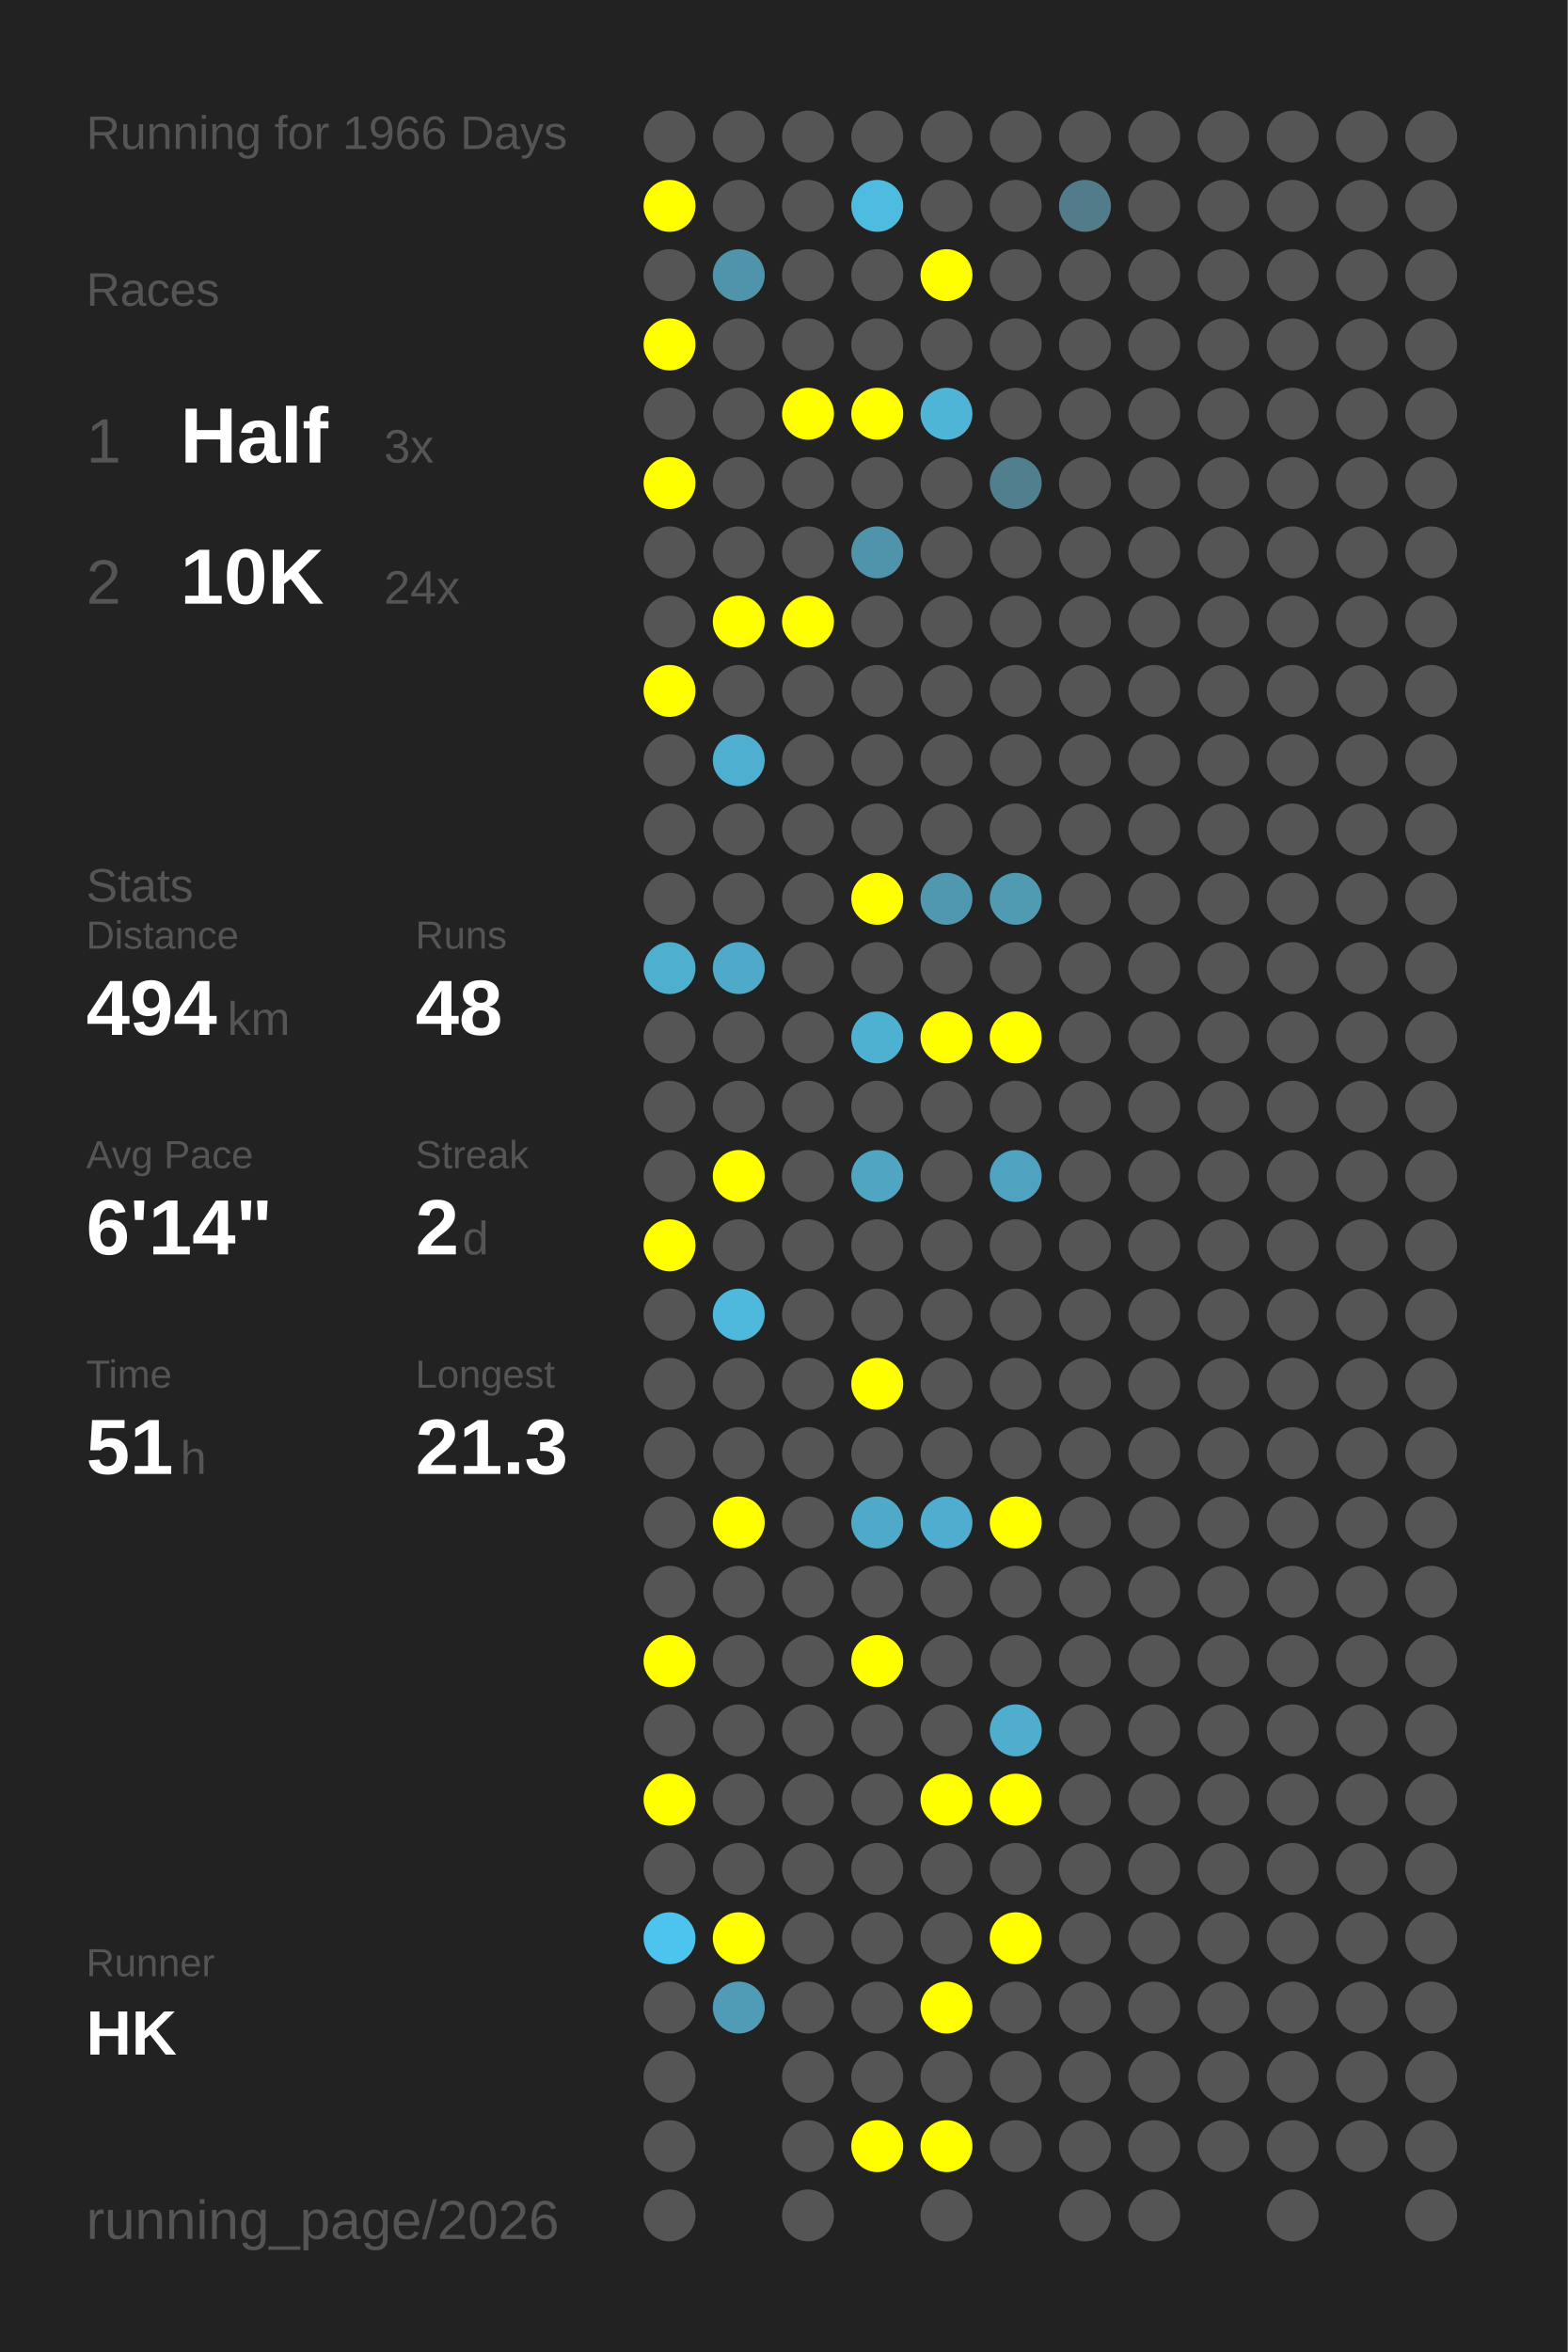
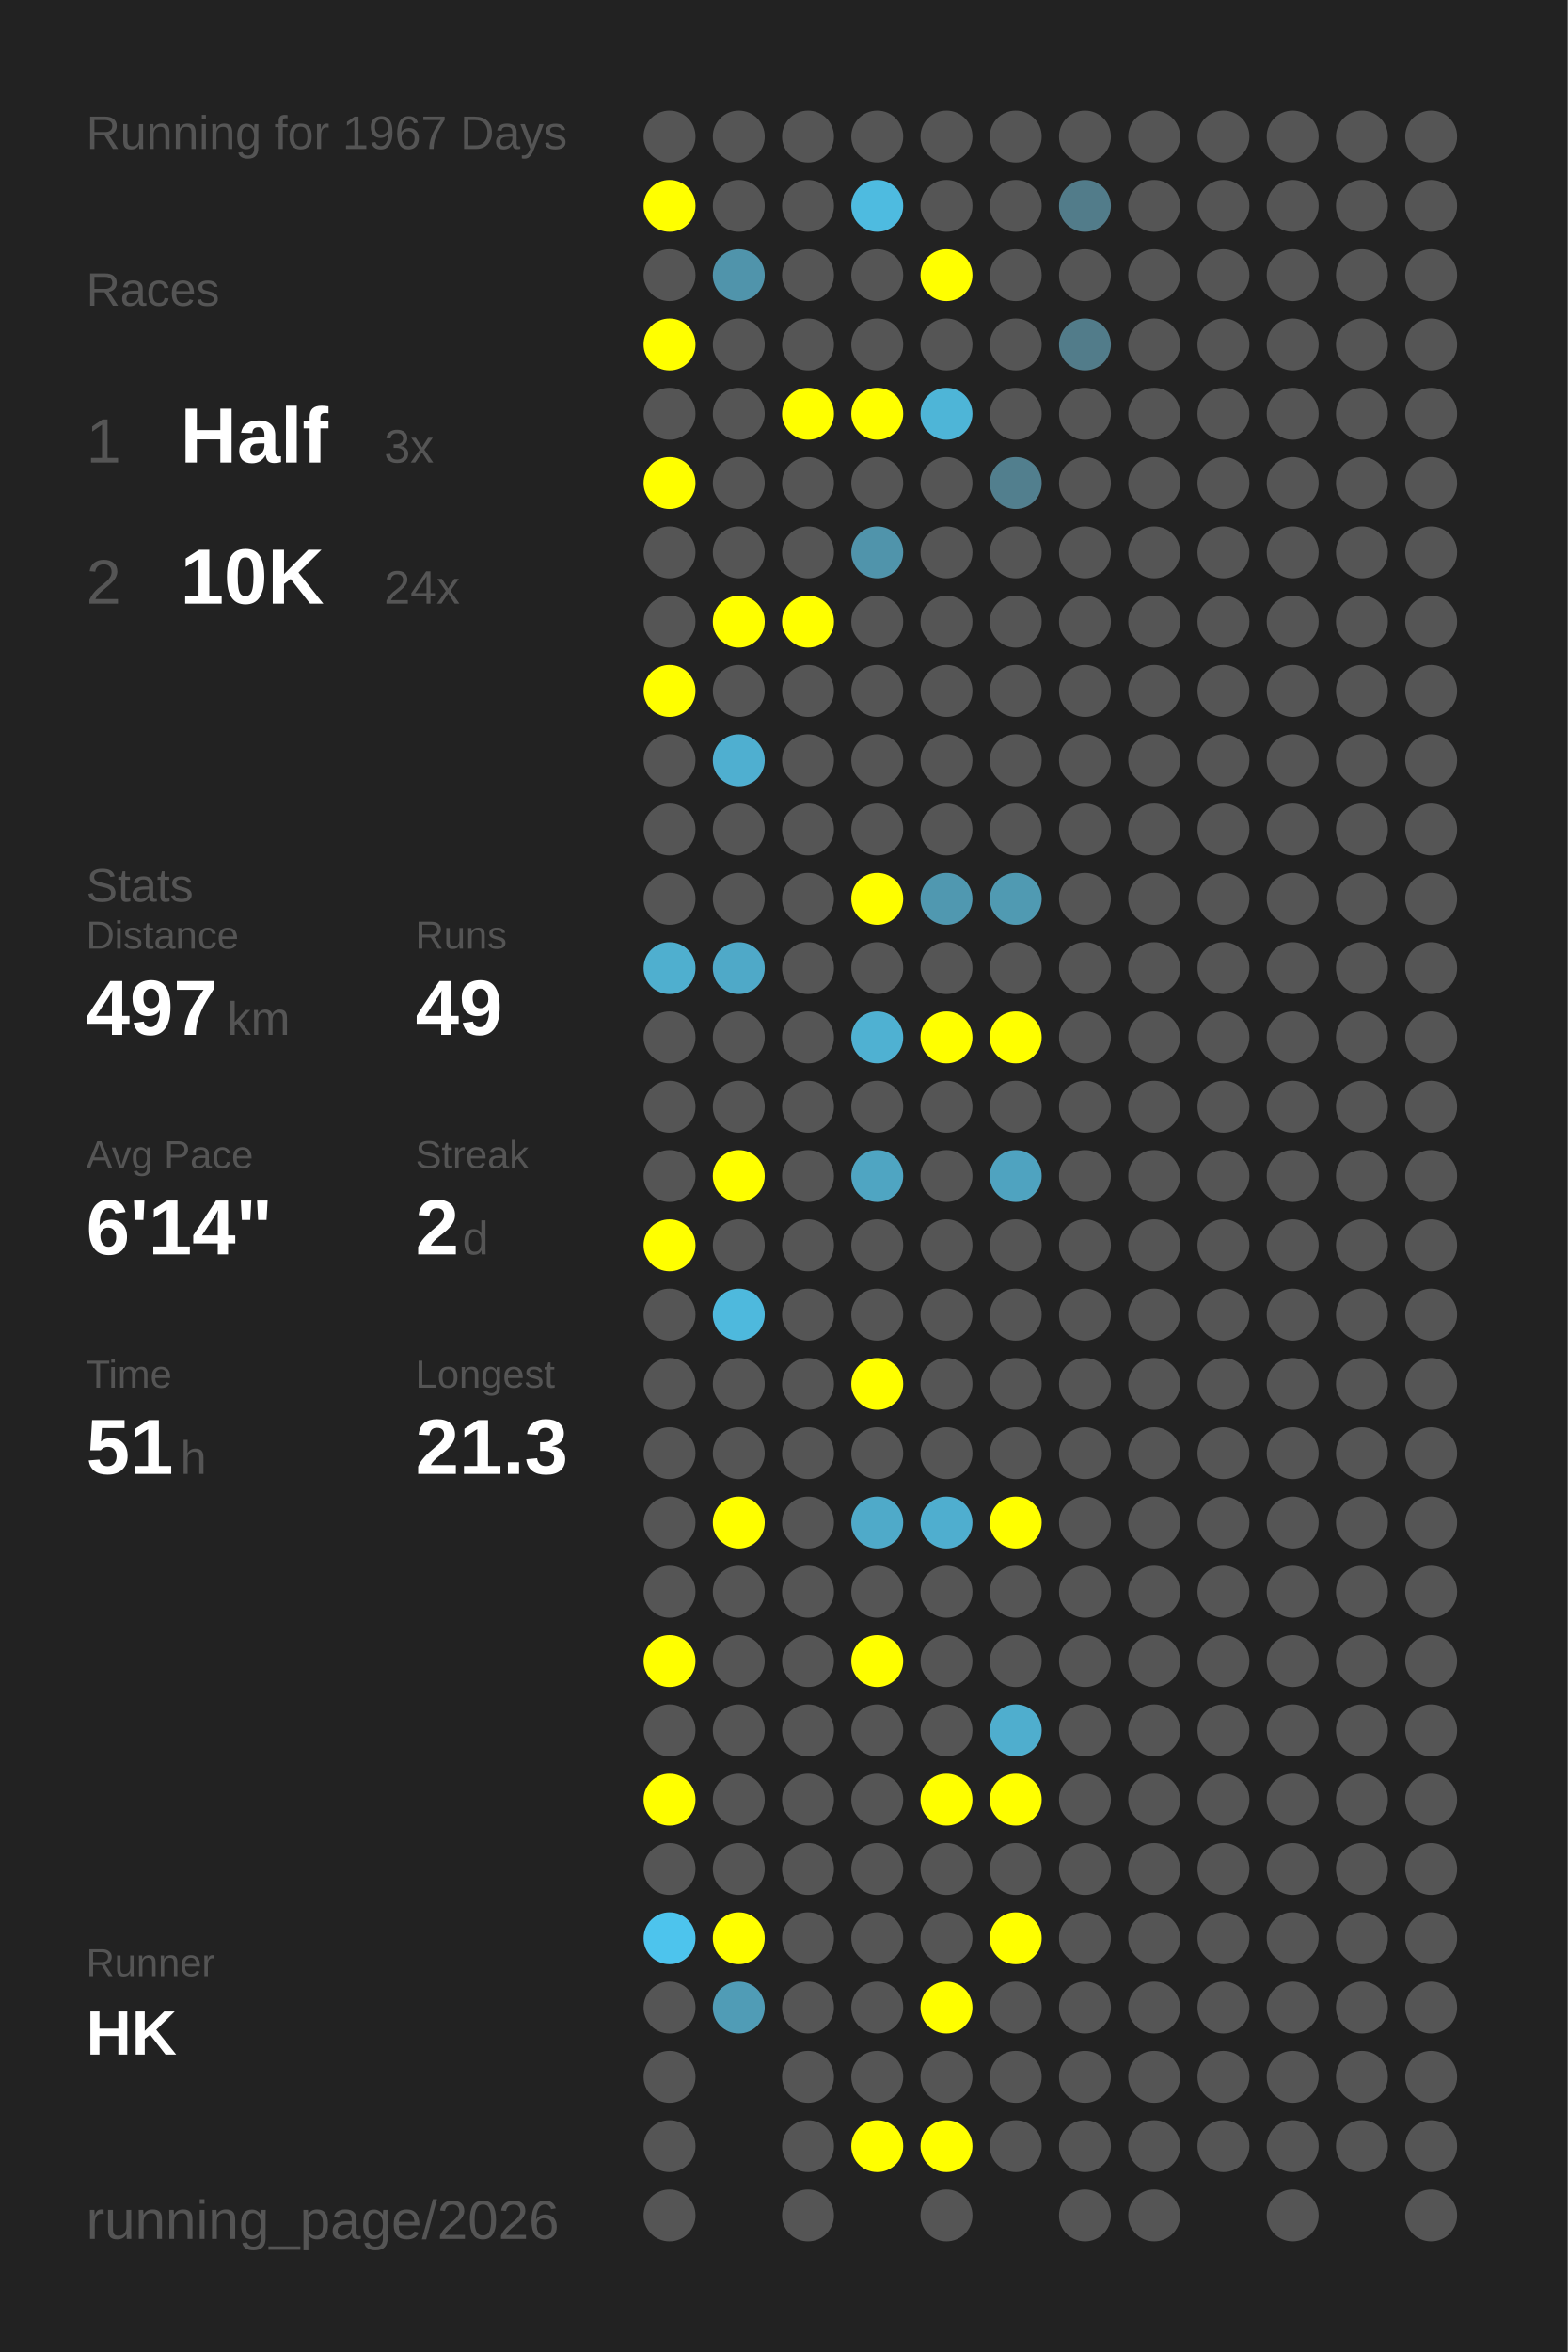
<svg xmlns="http://www.w3.org/2000/svg" baseProfile="full" height="300mm" version="1.1" viewBox="0,0,200,300" width="200mm">
  <defs />
  <rect fill="#222222" height="300" width="200" x="0" y="0" />
-   <text fill="#555555" style="font-size:6px; font-family:Arial;" x="11" y="19">Running for 1966 Days</text>
+   <text fill="#555555" style="font-size:6px; font-family:Arial;" x="11" y="19">Running for 1967 Days</text>
  <text fill="#555555" style="font-size:6px; font-family:Arial;" x="11" y="39">Races</text>
  <text fill="#555555" style="font-size:8px; font-family:Arial;" x="11" y="59">1</text>
  <text fill="#FFFFFF" style="font-size:10px; font-family:Arial; font-weight:bold;" x="23" y="59">Half</text>
  <text fill="#555555" style="font-size:6px; font-family:Arial;" x="49" y="59">3x</text>
  <text fill="#555555" style="font-size:8px; font-family:Arial;" x="11" y="77">2</text>
  <text fill="#FFFFFF" style="font-size:10px; font-family:Arial; font-weight:bold;" x="23" y="77">10K</text>
  <text fill="#555555" style="font-size:6px; font-family:Arial;" x="49" y="77">24x</text>
  <text fill="#555555" style="font-size:6px; font-family:Arial;" x="11" y="115">Stats</text>
  <text fill="#555555" style="font-size:5px; font-family:Arial;" x="11" y="121">Distance</text>
-   <text fill="#FFFFFF" style="font-size:10px; font-family:Arial; font-weight:bold;" x="11" y="132">494</text>
+   <text fill="#FFFFFF" style="font-size:10px; font-family:Arial; font-weight:bold;" x="11" y="132">497</text>
  <text fill="#555555" style="font-size:6px; font-family:Arial;" x="29" y="132">km</text>
  <text fill="#555555" style="font-size:5px; font-family:Arial;" x="53" y="121">Runs</text>
-   <text fill="#FFFFFF" style="font-size:10px; font-family:Arial; font-weight:bold;" x="53" y="132">48</text>
+   <text fill="#FFFFFF" style="font-size:10px; font-family:Arial; font-weight:bold;" x="53" y="132">49</text>
  <text fill="#555555" style="font-size:5px; font-family:Arial;" x="11" y="149">Avg Pace</text>
  <text fill="#FFFFFF" style="font-size:10px; font-family:Arial; font-weight:bold;" x="11" y="160">6'14"</text>
  <text fill="#555555" style="font-size:5px; font-family:Arial;" x="53" y="149">Streak</text>
  <text fill="#FFFFFF" style="font-size:10px; font-family:Arial; font-weight:bold;" x="53" y="160">2</text>
  <text fill="#555555" style="font-size:6px; font-family:Arial;" x="59" y="160">d</text>
  <text fill="#555555" style="font-size:5px; font-family:Arial;" x="11" y="177">Time</text>
  <text fill="#FFFFFF" style="font-size:10px; font-family:Arial; font-weight:bold;" x="11" y="188">51</text>
  <text fill="#555555" style="font-size:6px; font-family:Arial;" x="23" y="188">h</text>
  <text fill="#555555" style="font-size:5px; font-family:Arial;" x="53" y="177">Longest</text>
  <text fill="#FFFFFF" style="font-size:10px; font-family:Arial; font-weight:bold;" x="53" y="188">21.3</text>
  <text fill="#555555" style="font-size:5px; font-family:Arial;" x="11" y="252.065">Runner</text>
  <text fill="#FFFFFF" style="font-size:8px; font-family:Arial; font-weight:bold;" x="11" y="262.065">HK</text>
  <text fill="#555555" style="font-size:7px; font-family:Arial;" x="11" y="285.581">running_page/2026</text>
  <circle cx="85.417" cy="17.419" fill="#555555" r="3.312" />
  <circle cx="85.417" cy="26.258" fill="#FFFF00" r="3.312" />
  <circle cx="85.417" cy="35.097" fill="#555555" r="3.312" />
  <circle cx="85.417" cy="43.935" fill="#FFFF00" r="3.312" />
  <circle cx="85.417" cy="52.774" fill="#555555" r="3.312" />
  <circle cx="85.417" cy="61.613" fill="#FFFF00" r="3.312" />
  <circle cx="85.417" cy="70.452" fill="#555555" r="3.312" />
  <circle cx="85.417" cy="79.29" fill="#555555" r="3.312" />
  <circle cx="85.417" cy="88.129" fill="#FFFF00" r="3.312" />
  <circle cx="85.417" cy="96.968" fill="#555555" r="3.312" />
  <circle cx="85.417" cy="105.806" fill="#555555" r="3.312" />
  <circle cx="85.417" cy="114.645" fill="#555555" r="3.312" />
  <circle cx="85.417" cy="123.484" fill="#4fafcf" r="3.312" />
  <circle cx="85.417" cy="132.323" fill="#555555" r="3.312" />
  <circle cx="85.417" cy="141.161" fill="#555555" r="3.312" />
  <circle cx="85.417" cy="150" fill="#555555" r="3.312" />
  <circle cx="85.417" cy="158.839" fill="#FFFF00" r="3.312" />
  <circle cx="85.417" cy="167.677" fill="#555555" r="3.312" />
  <circle cx="85.417" cy="176.516" fill="#555555" r="3.312" />
  <circle cx="85.417" cy="185.355" fill="#555555" r="3.312" />
  <circle cx="85.417" cy="194.194" fill="#555555" r="3.312" />
  <circle cx="85.417" cy="203.032" fill="#555555" r="3.312" />
  <circle cx="85.417" cy="211.871" fill="#FFFF00" r="3.312" />
  <circle cx="85.417" cy="220.71" fill="#555555" r="3.312" />
  <circle cx="85.417" cy="229.548" fill="#FFFF00" r="3.312" />
  <circle cx="85.417" cy="238.387" fill="#555555" r="3.312" />
  <circle cx="85.417" cy="247.226" fill="#4dc4ed" r="3.312" />
  <circle cx="85.417" cy="256.065" fill="#555555" r="3.312" />
  <circle cx="85.417" cy="264.903" fill="#555555" r="3.312" />
  <circle cx="85.417" cy="273.742" fill="#555555" r="3.312" />
  <circle cx="85.417" cy="282.581" fill="#555555" r="3.312" />
  <circle cx="94.25" cy="17.419" fill="#555555" r="3.312" />
  <circle cx="94.25" cy="26.258" fill="#555555" r="3.312" />
  <circle cx="94.25" cy="35.097" fill="#5094ab" r="3.312" />
  <circle cx="94.25" cy="43.935" fill="#555555" r="3.312" />
  <circle cx="94.25" cy="52.774" fill="#555555" r="3.312" />
  <circle cx="94.25" cy="61.613" fill="#555555" r="3.312" />
  <circle cx="94.25" cy="70.452" fill="#555555" r="3.312" />
  <circle cx="94.25" cy="79.29" fill="#FFFF00" r="3.312" />
  <circle cx="94.25" cy="88.129" fill="#555555" r="3.312" />
  <circle cx="94.25" cy="96.968" fill="#4fafd0" r="3.312" />
  <circle cx="94.25" cy="105.806" fill="#555555" r="3.312" />
  <circle cx="94.25" cy="114.645" fill="#555555" r="3.312" />
  <circle cx="94.25" cy="123.484" fill="#4fa9c8" r="3.312" />
  <circle cx="94.25" cy="132.323" fill="#555555" r="3.312" />
  <circle cx="94.25" cy="141.161" fill="#555555" r="3.312" />
  <circle cx="94.25" cy="150" fill="#FFFF00" r="3.312" />
  <circle cx="94.25" cy="158.839" fill="#555555" r="3.312" />
  <circle cx="94.25" cy="167.677" fill="#4eb9dd" r="3.312" />
  <circle cx="94.25" cy="176.516" fill="#555555" r="3.312" />
  <circle cx="94.25" cy="185.355" fill="#555555" r="3.312" />
  <circle cx="94.25" cy="194.194" fill="#FFFF00" r="3.312" />
  <circle cx="94.25" cy="203.032" fill="#555555" r="3.312" />
  <circle cx="94.25" cy="211.871" fill="#555555" r="3.312" />
  <circle cx="94.25" cy="220.71" fill="#555555" r="3.312" />
  <circle cx="94.25" cy="229.548" fill="#555555" r="3.312" />
  <circle cx="94.25" cy="238.387" fill="#555555" r="3.312" />
  <circle cx="94.25" cy="247.226" fill="#FFFF00" r="3.312" />
  <circle cx="94.25" cy="256.065" fill="#509cb6" r="3.312" />
  <circle cx="103.083" cy="17.419" fill="#555555" r="3.312" />
  <circle cx="103.083" cy="26.258" fill="#555555" r="3.312" />
  <circle cx="103.083" cy="35.097" fill="#555555" r="3.312" />
  <circle cx="103.083" cy="43.935" fill="#555555" r="3.312" />
  <circle cx="103.083" cy="52.774" fill="#FFFF00" r="3.312" />
  <circle cx="103.083" cy="61.613" fill="#555555" r="3.312" />
  <circle cx="103.083" cy="70.452" fill="#555555" r="3.312" />
  <circle cx="103.083" cy="79.29" fill="#FFFF00" r="3.312" />
  <circle cx="103.083" cy="88.129" fill="#555555" r="3.312" />
  <circle cx="103.083" cy="96.968" fill="#555555" r="3.312" />
  <circle cx="103.083" cy="105.806" fill="#555555" r="3.312" />
  <circle cx="103.083" cy="114.645" fill="#555555" r="3.312" />
  <circle cx="103.083" cy="123.484" fill="#555555" r="3.312" />
  <circle cx="103.083" cy="132.323" fill="#555555" r="3.312" />
  <circle cx="103.083" cy="141.161" fill="#555555" r="3.312" />
  <circle cx="103.083" cy="150" fill="#555555" r="3.312" />
  <circle cx="103.083" cy="158.839" fill="#555555" r="3.312" />
  <circle cx="103.083" cy="167.677" fill="#555555" r="3.312" />
  <circle cx="103.083" cy="176.516" fill="#555555" r="3.312" />
  <circle cx="103.083" cy="185.355" fill="#555555" r="3.312" />
  <circle cx="103.083" cy="194.194" fill="#555555" r="3.312" />
  <circle cx="103.083" cy="203.032" fill="#555555" r="3.312" />
  <circle cx="103.083" cy="211.871" fill="#555555" r="3.312" />
  <circle cx="103.083" cy="220.71" fill="#555555" r="3.312" />
  <circle cx="103.083" cy="229.548" fill="#555555" r="3.312" />
  <circle cx="103.083" cy="238.387" fill="#555555" r="3.312" />
  <circle cx="103.083" cy="247.226" fill="#555555" r="3.312" />
  <circle cx="103.083" cy="256.065" fill="#555555" r="3.312" />
  <circle cx="103.083" cy="264.903" fill="#555555" r="3.312" />
  <circle cx="103.083" cy="273.742" fill="#555555" r="3.312" />
  <circle cx="103.083" cy="282.581" fill="#555555" r="3.312" />
  <circle cx="111.917" cy="17.419" fill="#555555" r="3.312" />
  <circle cx="111.917" cy="26.258" fill="#4ebbe0" r="3.312" />
  <circle cx="111.917" cy="35.097" fill="#555555" r="3.312" />
  <circle cx="111.917" cy="43.935" fill="#555555" r="3.312" />
  <circle cx="111.917" cy="52.774" fill="#FFFF00" r="3.312" />
  <circle cx="111.917" cy="61.613" fill="#555555" r="3.312" />
  <circle cx="111.917" cy="70.452" fill="#5094ab" r="3.312" />
  <circle cx="111.917" cy="79.29" fill="#555555" r="3.312" />
  <circle cx="111.917" cy="88.129" fill="#555555" r="3.312" />
  <circle cx="111.917" cy="96.968" fill="#555555" r="3.312" />
  <circle cx="111.917" cy="105.806" fill="#555555" r="3.312" />
  <circle cx="111.917" cy="114.645" fill="#FFFF00" r="3.312" />
  <circle cx="111.917" cy="123.484" fill="#555555" r="3.312" />
  <circle cx="111.917" cy="132.323" fill="#4fb1d2" r="3.312" />
  <circle cx="111.917" cy="141.161" fill="#555555" r="3.312" />
  <circle cx="111.917" cy="150" fill="#4fa5c2" r="3.312" />
  <circle cx="111.917" cy="158.839" fill="#555555" r="3.312" />
  <circle cx="111.917" cy="167.677" fill="#555555" r="3.312" />
  <circle cx="111.917" cy="176.516" fill="#FFFF00" r="3.312" />
  <circle cx="111.917" cy="185.355" fill="#555555" r="3.312" />
  <circle cx="111.917" cy="194.194" fill="#4faac9" r="3.312" />
  <circle cx="111.917" cy="203.032" fill="#555555" r="3.312" />
  <circle cx="111.917" cy="211.871" fill="#FFFF00" r="3.312" />
  <circle cx="111.917" cy="220.71" fill="#555555" r="3.312" />
  <circle cx="111.917" cy="229.548" fill="#555555" r="3.312" />
  <circle cx="111.917" cy="238.387" fill="#555555" r="3.312" />
  <circle cx="111.917" cy="247.226" fill="#555555" r="3.312" />
  <circle cx="111.917" cy="256.065" fill="#555555" r="3.312" />
  <circle cx="111.917" cy="264.903" fill="#555555" r="3.312" />
  <circle cx="111.917" cy="273.742" fill="#FFFF00" r="3.312" />
  <circle cx="120.75" cy="17.419" fill="#555555" r="3.312" />
  <circle cx="120.75" cy="26.258" fill="#555555" r="3.312" />
  <circle cx="120.75" cy="35.097" fill="#FFFF00" r="3.312" />
  <circle cx="120.75" cy="43.935" fill="#555555" r="3.312" />
  <circle cx="120.75" cy="52.774" fill="#4eb5d7" r="3.312" />
  <circle cx="120.75" cy="61.613" fill="#555555" r="3.312" />
  <circle cx="120.75" cy="70.452" fill="#555555" r="3.312" />
  <circle cx="120.75" cy="79.29" fill="#555555" r="3.312" />
  <circle cx="120.75" cy="88.129" fill="#555555" r="3.312" />
  <circle cx="120.75" cy="96.968" fill="#555555" r="3.312" />
  <circle cx="120.75" cy="105.806" fill="#555555" r="3.312" />
  <circle cx="120.75" cy="114.645" fill="#5098b0" r="3.312" />
  <circle cx="120.75" cy="123.484" fill="#555555" r="3.312" />
  <circle cx="120.75" cy="132.323" fill="#FFFF00" r="3.312" />
  <circle cx="120.75" cy="141.161" fill="#555555" r="3.312" />
  <circle cx="120.75" cy="150" fill="#555555" r="3.312" />
  <circle cx="120.75" cy="158.839" fill="#555555" r="3.312" />
  <circle cx="120.75" cy="167.677" fill="#555555" r="3.312" />
  <circle cx="120.75" cy="176.516" fill="#555555" r="3.312" />
  <circle cx="120.75" cy="185.355" fill="#555555" r="3.312" />
  <circle cx="120.75" cy="194.194" fill="#4faecf" r="3.312" />
  <circle cx="120.75" cy="203.032" fill="#555555" r="3.312" />
  <circle cx="120.75" cy="211.871" fill="#555555" r="3.312" />
  <circle cx="120.75" cy="220.71" fill="#555555" r="3.312" />
  <circle cx="120.75" cy="229.548" fill="#FFFF00" r="3.312" />
  <circle cx="120.75" cy="238.387" fill="#555555" r="3.312" />
  <circle cx="120.75" cy="247.226" fill="#555555" r="3.312" />
  <circle cx="120.75" cy="256.065" fill="#FFFF00" r="3.312" />
  <circle cx="120.75" cy="264.903" fill="#555555" r="3.312" />
  <circle cx="120.75" cy="273.742" fill="#FFFF00" r="3.312" />
  <circle cx="120.75" cy="282.581" fill="#555555" r="3.312" />
  <circle cx="129.583" cy="17.419" fill="#555555" r="3.312" />
  <circle cx="129.583" cy="26.258" fill="#555555" r="3.312" />
  <circle cx="129.583" cy="35.097" fill="#555555" r="3.312" />
  <circle cx="129.583" cy="43.935" fill="#555555" r="3.312" />
  <circle cx="129.583" cy="52.774" fill="#555555" r="3.312" />
  <circle cx="129.583" cy="61.613" fill="#527f8e" r="3.312" />
  <circle cx="129.583" cy="70.452" fill="#555555" r="3.312" />
  <circle cx="129.583" cy="79.29" fill="#555555" r="3.312" />
  <circle cx="129.583" cy="88.129" fill="#555555" r="3.312" />
  <circle cx="129.583" cy="96.968" fill="#555555" r="3.312" />
  <circle cx="129.583" cy="105.806" fill="#555555" r="3.312" />
  <circle cx="129.583" cy="114.645" fill="#509ab2" r="3.312" />
  <circle cx="129.583" cy="123.484" fill="#555555" r="3.312" />
  <circle cx="129.583" cy="132.323" fill="#FFFF00" r="3.312" />
  <circle cx="129.583" cy="141.161" fill="#555555" r="3.312" />
  <circle cx="129.583" cy="150" fill="#4fa3c0" r="3.312" />
  <circle cx="129.583" cy="158.839" fill="#555555" r="3.312" />
  <circle cx="129.583" cy="167.677" fill="#555555" r="3.312" />
  <circle cx="129.583" cy="176.516" fill="#555555" r="3.312" />
  <circle cx="129.583" cy="185.355" fill="#555555" r="3.312" />
  <circle cx="129.583" cy="194.194" fill="#FFFF00" r="3.312" />
  <circle cx="129.583" cy="203.032" fill="#555555" r="3.312" />
  <circle cx="129.583" cy="211.871" fill="#555555" r="3.312" />
  <circle cx="129.583" cy="220.71" fill="#4faece" r="3.312" />
  <circle cx="129.583" cy="229.548" fill="#FFFF00" r="3.312" />
  <circle cx="129.583" cy="238.387" fill="#555555" r="3.312" />
  <circle cx="129.583" cy="247.226" fill="#FFFF00" r="3.312" />
  <circle cx="129.583" cy="256.065" fill="#555555" r="3.312" />
  <circle cx="129.583" cy="264.903" fill="#555555" r="3.312" />
  <circle cx="129.583" cy="273.742" fill="#555555" r="3.312" />
  <circle cx="138.417" cy="17.419" fill="#555555" r="3.312" />
  <circle cx="138.417" cy="26.258" fill="#527c8a" r="3.312" />
  <circle cx="138.417" cy="35.097" fill="#555555" r="3.312" />
-   <circle cx="138.417" cy="43.935" fill="#555555" r="3.312" />
+   <circle cx="138.417" cy="43.935" fill="#527c8a" r="3.312" />
  <circle cx="138.417" cy="52.774" fill="#555555" r="3.312" />
  <circle cx="138.417" cy="61.613" fill="#555555" r="3.312" />
  <circle cx="138.417" cy="70.452" fill="#555555" r="3.312" />
  <circle cx="138.417" cy="79.29" fill="#555555" r="3.312" />
  <circle cx="138.417" cy="88.129" fill="#555555" r="3.312" />
  <circle cx="138.417" cy="96.968" fill="#555555" r="3.312" />
  <circle cx="138.417" cy="105.806" fill="#555555" r="3.312" />
  <circle cx="138.417" cy="114.645" fill="#555555" r="3.312" />
  <circle cx="138.417" cy="123.484" fill="#555555" r="3.312" />
  <circle cx="138.417" cy="132.323" fill="#555555" r="3.312" />
  <circle cx="138.417" cy="141.161" fill="#555555" r="3.312" />
  <circle cx="138.417" cy="150" fill="#555555" r="3.312" />
  <circle cx="138.417" cy="158.839" fill="#555555" r="3.312" />
  <circle cx="138.417" cy="167.677" fill="#555555" r="3.312" />
  <circle cx="138.417" cy="176.516" fill="#555555" r="3.312" />
  <circle cx="138.417" cy="185.355" fill="#555555" r="3.312" />
  <circle cx="138.417" cy="194.194" fill="#555555" r="3.312" />
  <circle cx="138.417" cy="203.032" fill="#555555" r="3.312" />
  <circle cx="138.417" cy="211.871" fill="#555555" r="3.312" />
  <circle cx="138.417" cy="220.71" fill="#555555" r="3.312" />
  <circle cx="138.417" cy="229.548" fill="#555555" r="3.312" />
  <circle cx="138.417" cy="238.387" fill="#555555" r="3.312" />
  <circle cx="138.417" cy="247.226" fill="#555555" r="3.312" />
  <circle cx="138.417" cy="256.065" fill="#555555" r="3.312" />
  <circle cx="138.417" cy="264.903" fill="#555555" r="3.312" />
  <circle cx="138.417" cy="273.742" fill="#555555" r="3.312" />
  <circle cx="138.417" cy="282.581" fill="#555555" r="3.312" />
  <circle cx="147.25" cy="17.419" fill="#555555" r="3.312" />
  <circle cx="147.25" cy="26.258" fill="#555555" r="3.312" />
  <circle cx="147.25" cy="35.097" fill="#555555" r="3.312" />
  <circle cx="147.25" cy="43.935" fill="#555555" r="3.312" />
  <circle cx="147.25" cy="52.774" fill="#555555" r="3.312" />
  <circle cx="147.25" cy="61.613" fill="#555555" r="3.312" />
  <circle cx="147.25" cy="70.452" fill="#555555" r="3.312" />
  <circle cx="147.25" cy="79.29" fill="#555555" r="3.312" />
  <circle cx="147.25" cy="88.129" fill="#555555" r="3.312" />
  <circle cx="147.25" cy="96.968" fill="#555555" r="3.312" />
  <circle cx="147.25" cy="105.806" fill="#555555" r="3.312" />
  <circle cx="147.25" cy="114.645" fill="#555555" r="3.312" />
  <circle cx="147.25" cy="123.484" fill="#555555" r="3.312" />
  <circle cx="147.25" cy="132.323" fill="#555555" r="3.312" />
  <circle cx="147.25" cy="141.161" fill="#555555" r="3.312" />
  <circle cx="147.25" cy="150" fill="#555555" r="3.312" />
  <circle cx="147.25" cy="158.839" fill="#555555" r="3.312" />
  <circle cx="147.25" cy="167.677" fill="#555555" r="3.312" />
  <circle cx="147.25" cy="176.516" fill="#555555" r="3.312" />
  <circle cx="147.25" cy="185.355" fill="#555555" r="3.312" />
  <circle cx="147.25" cy="194.194" fill="#555555" r="3.312" />
  <circle cx="147.25" cy="203.032" fill="#555555" r="3.312" />
  <circle cx="147.25" cy="211.871" fill="#555555" r="3.312" />
  <circle cx="147.25" cy="220.71" fill="#555555" r="3.312" />
  <circle cx="147.25" cy="229.548" fill="#555555" r="3.312" />
  <circle cx="147.25" cy="238.387" fill="#555555" r="3.312" />
  <circle cx="147.25" cy="247.226" fill="#555555" r="3.312" />
  <circle cx="147.25" cy="256.065" fill="#555555" r="3.312" />
  <circle cx="147.25" cy="264.903" fill="#555555" r="3.312" />
  <circle cx="147.25" cy="273.742" fill="#555555" r="3.312" />
  <circle cx="147.25" cy="282.581" fill="#555555" r="3.312" />
  <circle cx="156.083" cy="17.419" fill="#555555" r="3.312" />
  <circle cx="156.083" cy="26.258" fill="#555555" r="3.312" />
  <circle cx="156.083" cy="35.097" fill="#555555" r="3.312" />
  <circle cx="156.083" cy="43.935" fill="#555555" r="3.312" />
  <circle cx="156.083" cy="52.774" fill="#555555" r="3.312" />
  <circle cx="156.083" cy="61.613" fill="#555555" r="3.312" />
  <circle cx="156.083" cy="70.452" fill="#555555" r="3.312" />
  <circle cx="156.083" cy="79.29" fill="#555555" r="3.312" />
  <circle cx="156.083" cy="88.129" fill="#555555" r="3.312" />
  <circle cx="156.083" cy="96.968" fill="#555555" r="3.312" />
  <circle cx="156.083" cy="105.806" fill="#555555" r="3.312" />
  <circle cx="156.083" cy="114.645" fill="#555555" r="3.312" />
  <circle cx="156.083" cy="123.484" fill="#555555" r="3.312" />
  <circle cx="156.083" cy="132.323" fill="#555555" r="3.312" />
  <circle cx="156.083" cy="141.161" fill="#555555" r="3.312" />
  <circle cx="156.083" cy="150" fill="#555555" r="3.312" />
  <circle cx="156.083" cy="158.839" fill="#555555" r="3.312" />
  <circle cx="156.083" cy="167.677" fill="#555555" r="3.312" />
  <circle cx="156.083" cy="176.516" fill="#555555" r="3.312" />
  <circle cx="156.083" cy="185.355" fill="#555555" r="3.312" />
  <circle cx="156.083" cy="194.194" fill="#555555" r="3.312" />
  <circle cx="156.083" cy="203.032" fill="#555555" r="3.312" />
  <circle cx="156.083" cy="211.871" fill="#555555" r="3.312" />
  <circle cx="156.083" cy="220.71" fill="#555555" r="3.312" />
  <circle cx="156.083" cy="229.548" fill="#555555" r="3.312" />
  <circle cx="156.083" cy="238.387" fill="#555555" r="3.312" />
  <circle cx="156.083" cy="247.226" fill="#555555" r="3.312" />
  <circle cx="156.083" cy="256.065" fill="#555555" r="3.312" />
  <circle cx="156.083" cy="264.903" fill="#555555" r="3.312" />
  <circle cx="156.083" cy="273.742" fill="#555555" r="3.312" />
  <circle cx="164.917" cy="17.419" fill="#555555" r="3.312" />
  <circle cx="164.917" cy="26.258" fill="#555555" r="3.312" />
  <circle cx="164.917" cy="35.097" fill="#555555" r="3.312" />
  <circle cx="164.917" cy="43.935" fill="#555555" r="3.312" />
  <circle cx="164.917" cy="52.774" fill="#555555" r="3.312" />
  <circle cx="164.917" cy="61.613" fill="#555555" r="3.312" />
  <circle cx="164.917" cy="70.452" fill="#555555" r="3.312" />
  <circle cx="164.917" cy="79.29" fill="#555555" r="3.312" />
  <circle cx="164.917" cy="88.129" fill="#555555" r="3.312" />
  <circle cx="164.917" cy="96.968" fill="#555555" r="3.312" />
  <circle cx="164.917" cy="105.806" fill="#555555" r="3.312" />
  <circle cx="164.917" cy="114.645" fill="#555555" r="3.312" />
  <circle cx="164.917" cy="123.484" fill="#555555" r="3.312" />
  <circle cx="164.917" cy="132.323" fill="#555555" r="3.312" />
  <circle cx="164.917" cy="141.161" fill="#555555" r="3.312" />
  <circle cx="164.917" cy="150" fill="#555555" r="3.312" />
  <circle cx="164.917" cy="158.839" fill="#555555" r="3.312" />
  <circle cx="164.917" cy="167.677" fill="#555555" r="3.312" />
  <circle cx="164.917" cy="176.516" fill="#555555" r="3.312" />
  <circle cx="164.917" cy="185.355" fill="#555555" r="3.312" />
  <circle cx="164.917" cy="194.194" fill="#555555" r="3.312" />
  <circle cx="164.917" cy="203.032" fill="#555555" r="3.312" />
  <circle cx="164.917" cy="211.871" fill="#555555" r="3.312" />
  <circle cx="164.917" cy="220.71" fill="#555555" r="3.312" />
  <circle cx="164.917" cy="229.548" fill="#555555" r="3.312" />
  <circle cx="164.917" cy="238.387" fill="#555555" r="3.312" />
  <circle cx="164.917" cy="247.226" fill="#555555" r="3.312" />
  <circle cx="164.917" cy="256.065" fill="#555555" r="3.312" />
  <circle cx="164.917" cy="264.903" fill="#555555" r="3.312" />
  <circle cx="164.917" cy="273.742" fill="#555555" r="3.312" />
  <circle cx="164.917" cy="282.581" fill="#555555" r="3.312" />
  <circle cx="173.75" cy="17.419" fill="#555555" r="3.312" />
  <circle cx="173.75" cy="26.258" fill="#555555" r="3.312" />
  <circle cx="173.75" cy="35.097" fill="#555555" r="3.312" />
  <circle cx="173.75" cy="43.935" fill="#555555" r="3.312" />
  <circle cx="173.75" cy="52.774" fill="#555555" r="3.312" />
  <circle cx="173.75" cy="61.613" fill="#555555" r="3.312" />
  <circle cx="173.75" cy="70.452" fill="#555555" r="3.312" />
  <circle cx="173.75" cy="79.29" fill="#555555" r="3.312" />
  <circle cx="173.75" cy="88.129" fill="#555555" r="3.312" />
  <circle cx="173.75" cy="96.968" fill="#555555" r="3.312" />
  <circle cx="173.75" cy="105.806" fill="#555555" r="3.312" />
  <circle cx="173.75" cy="114.645" fill="#555555" r="3.312" />
  <circle cx="173.75" cy="123.484" fill="#555555" r="3.312" />
  <circle cx="173.75" cy="132.323" fill="#555555" r="3.312" />
  <circle cx="173.75" cy="141.161" fill="#555555" r="3.312" />
  <circle cx="173.75" cy="150" fill="#555555" r="3.312" />
  <circle cx="173.75" cy="158.839" fill="#555555" r="3.312" />
  <circle cx="173.75" cy="167.677" fill="#555555" r="3.312" />
  <circle cx="173.75" cy="176.516" fill="#555555" r="3.312" />
  <circle cx="173.75" cy="185.355" fill="#555555" r="3.312" />
  <circle cx="173.75" cy="194.194" fill="#555555" r="3.312" />
  <circle cx="173.75" cy="203.032" fill="#555555" r="3.312" />
  <circle cx="173.75" cy="211.871" fill="#555555" r="3.312" />
  <circle cx="173.75" cy="220.71" fill="#555555" r="3.312" />
  <circle cx="173.75" cy="229.548" fill="#555555" r="3.312" />
  <circle cx="173.75" cy="238.387" fill="#555555" r="3.312" />
  <circle cx="173.75" cy="247.226" fill="#555555" r="3.312" />
  <circle cx="173.75" cy="256.065" fill="#555555" r="3.312" />
  <circle cx="173.75" cy="264.903" fill="#555555" r="3.312" />
  <circle cx="173.75" cy="273.742" fill="#555555" r="3.312" />
  <circle cx="182.583" cy="17.419" fill="#555555" r="3.312" />
  <circle cx="182.583" cy="26.258" fill="#555555" r="3.312" />
  <circle cx="182.583" cy="35.097" fill="#555555" r="3.312" />
  <circle cx="182.583" cy="43.935" fill="#555555" r="3.312" />
  <circle cx="182.583" cy="52.774" fill="#555555" r="3.312" />
  <circle cx="182.583" cy="61.613" fill="#555555" r="3.312" />
  <circle cx="182.583" cy="70.452" fill="#555555" r="3.312" />
  <circle cx="182.583" cy="79.29" fill="#555555" r="3.312" />
  <circle cx="182.583" cy="88.129" fill="#555555" r="3.312" />
  <circle cx="182.583" cy="96.968" fill="#555555" r="3.312" />
  <circle cx="182.583" cy="105.806" fill="#555555" r="3.312" />
  <circle cx="182.583" cy="114.645" fill="#555555" r="3.312" />
  <circle cx="182.583" cy="123.484" fill="#555555" r="3.312" />
  <circle cx="182.583" cy="132.323" fill="#555555" r="3.312" />
  <circle cx="182.583" cy="141.161" fill="#555555" r="3.312" />
  <circle cx="182.583" cy="150" fill="#555555" r="3.312" />
  <circle cx="182.583" cy="158.839" fill="#555555" r="3.312" />
  <circle cx="182.583" cy="167.677" fill="#555555" r="3.312" />
  <circle cx="182.583" cy="176.516" fill="#555555" r="3.312" />
  <circle cx="182.583" cy="185.355" fill="#555555" r="3.312" />
  <circle cx="182.583" cy="194.194" fill="#555555" r="3.312" />
  <circle cx="182.583" cy="203.032" fill="#555555" r="3.312" />
  <circle cx="182.583" cy="211.871" fill="#555555" r="3.312" />
  <circle cx="182.583" cy="220.71" fill="#555555" r="3.312" />
  <circle cx="182.583" cy="229.548" fill="#555555" r="3.312" />
  <circle cx="182.583" cy="238.387" fill="#555555" r="3.312" />
  <circle cx="182.583" cy="247.226" fill="#555555" r="3.312" />
  <circle cx="182.583" cy="256.065" fill="#555555" r="3.312" />
  <circle cx="182.583" cy="264.903" fill="#555555" r="3.312" />
  <circle cx="182.583" cy="273.742" fill="#555555" r="3.312" />
  <circle cx="182.583" cy="282.581" fill="#555555" r="3.312" />
</svg>
